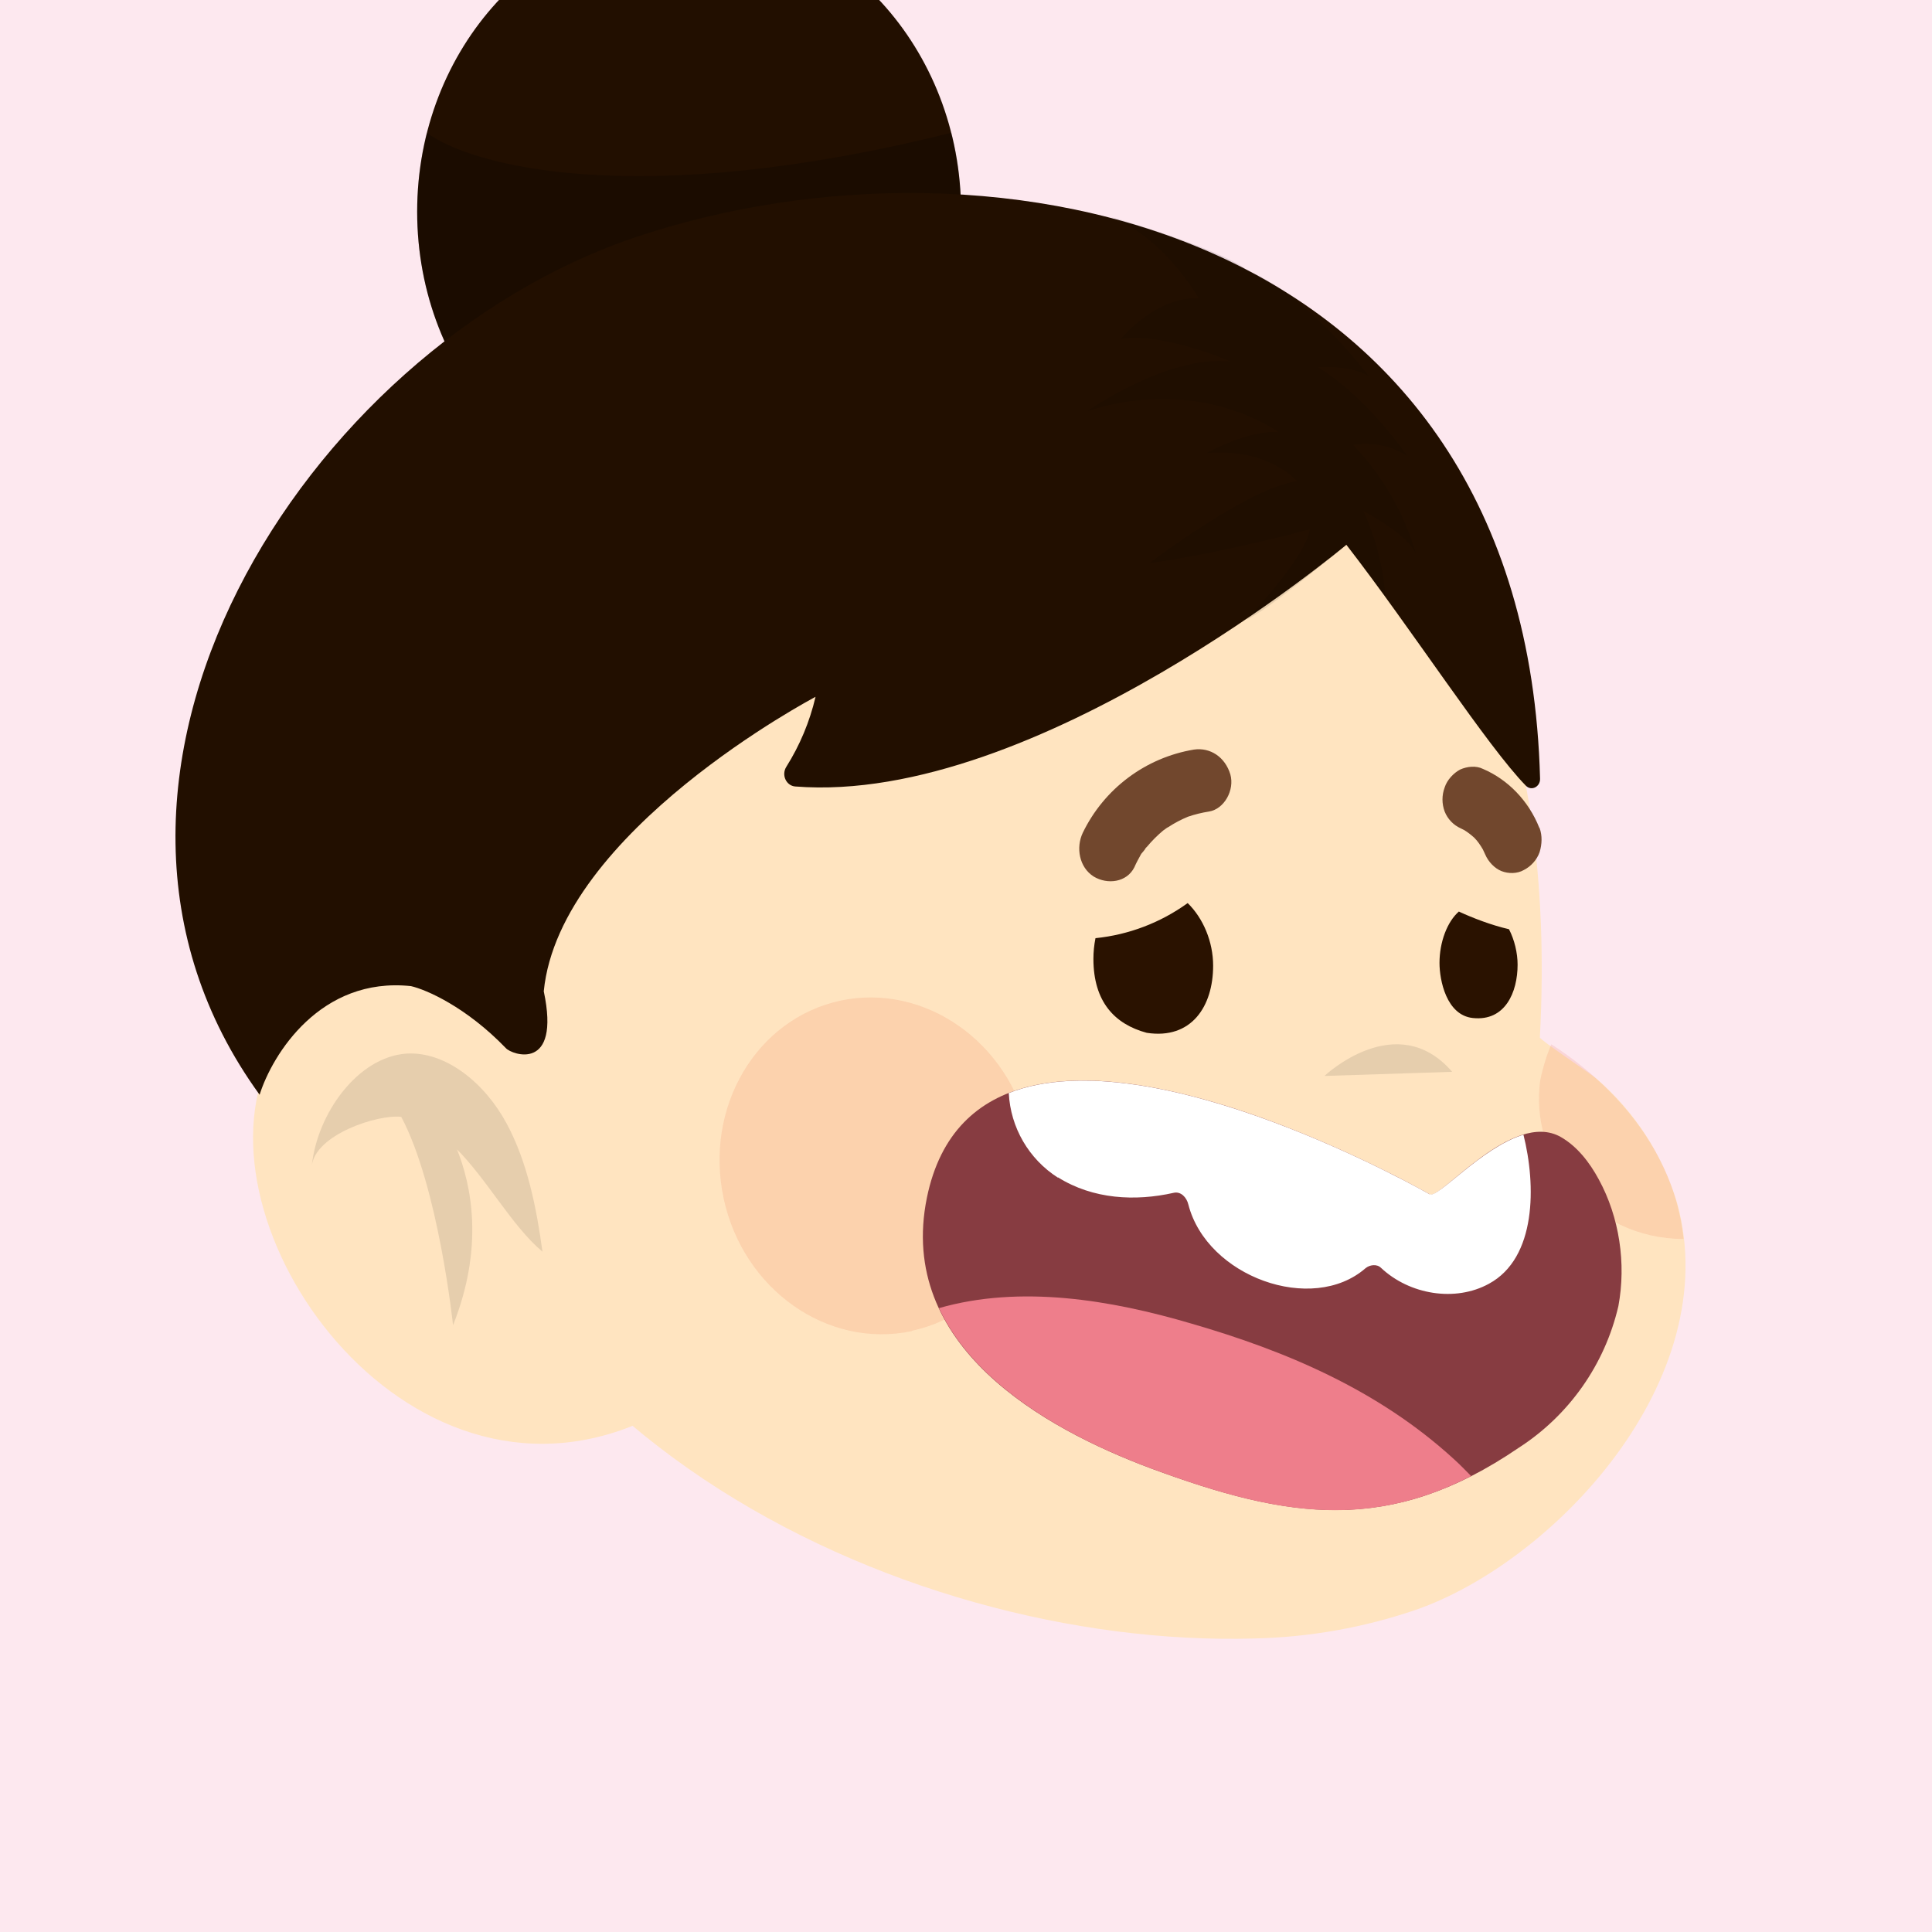
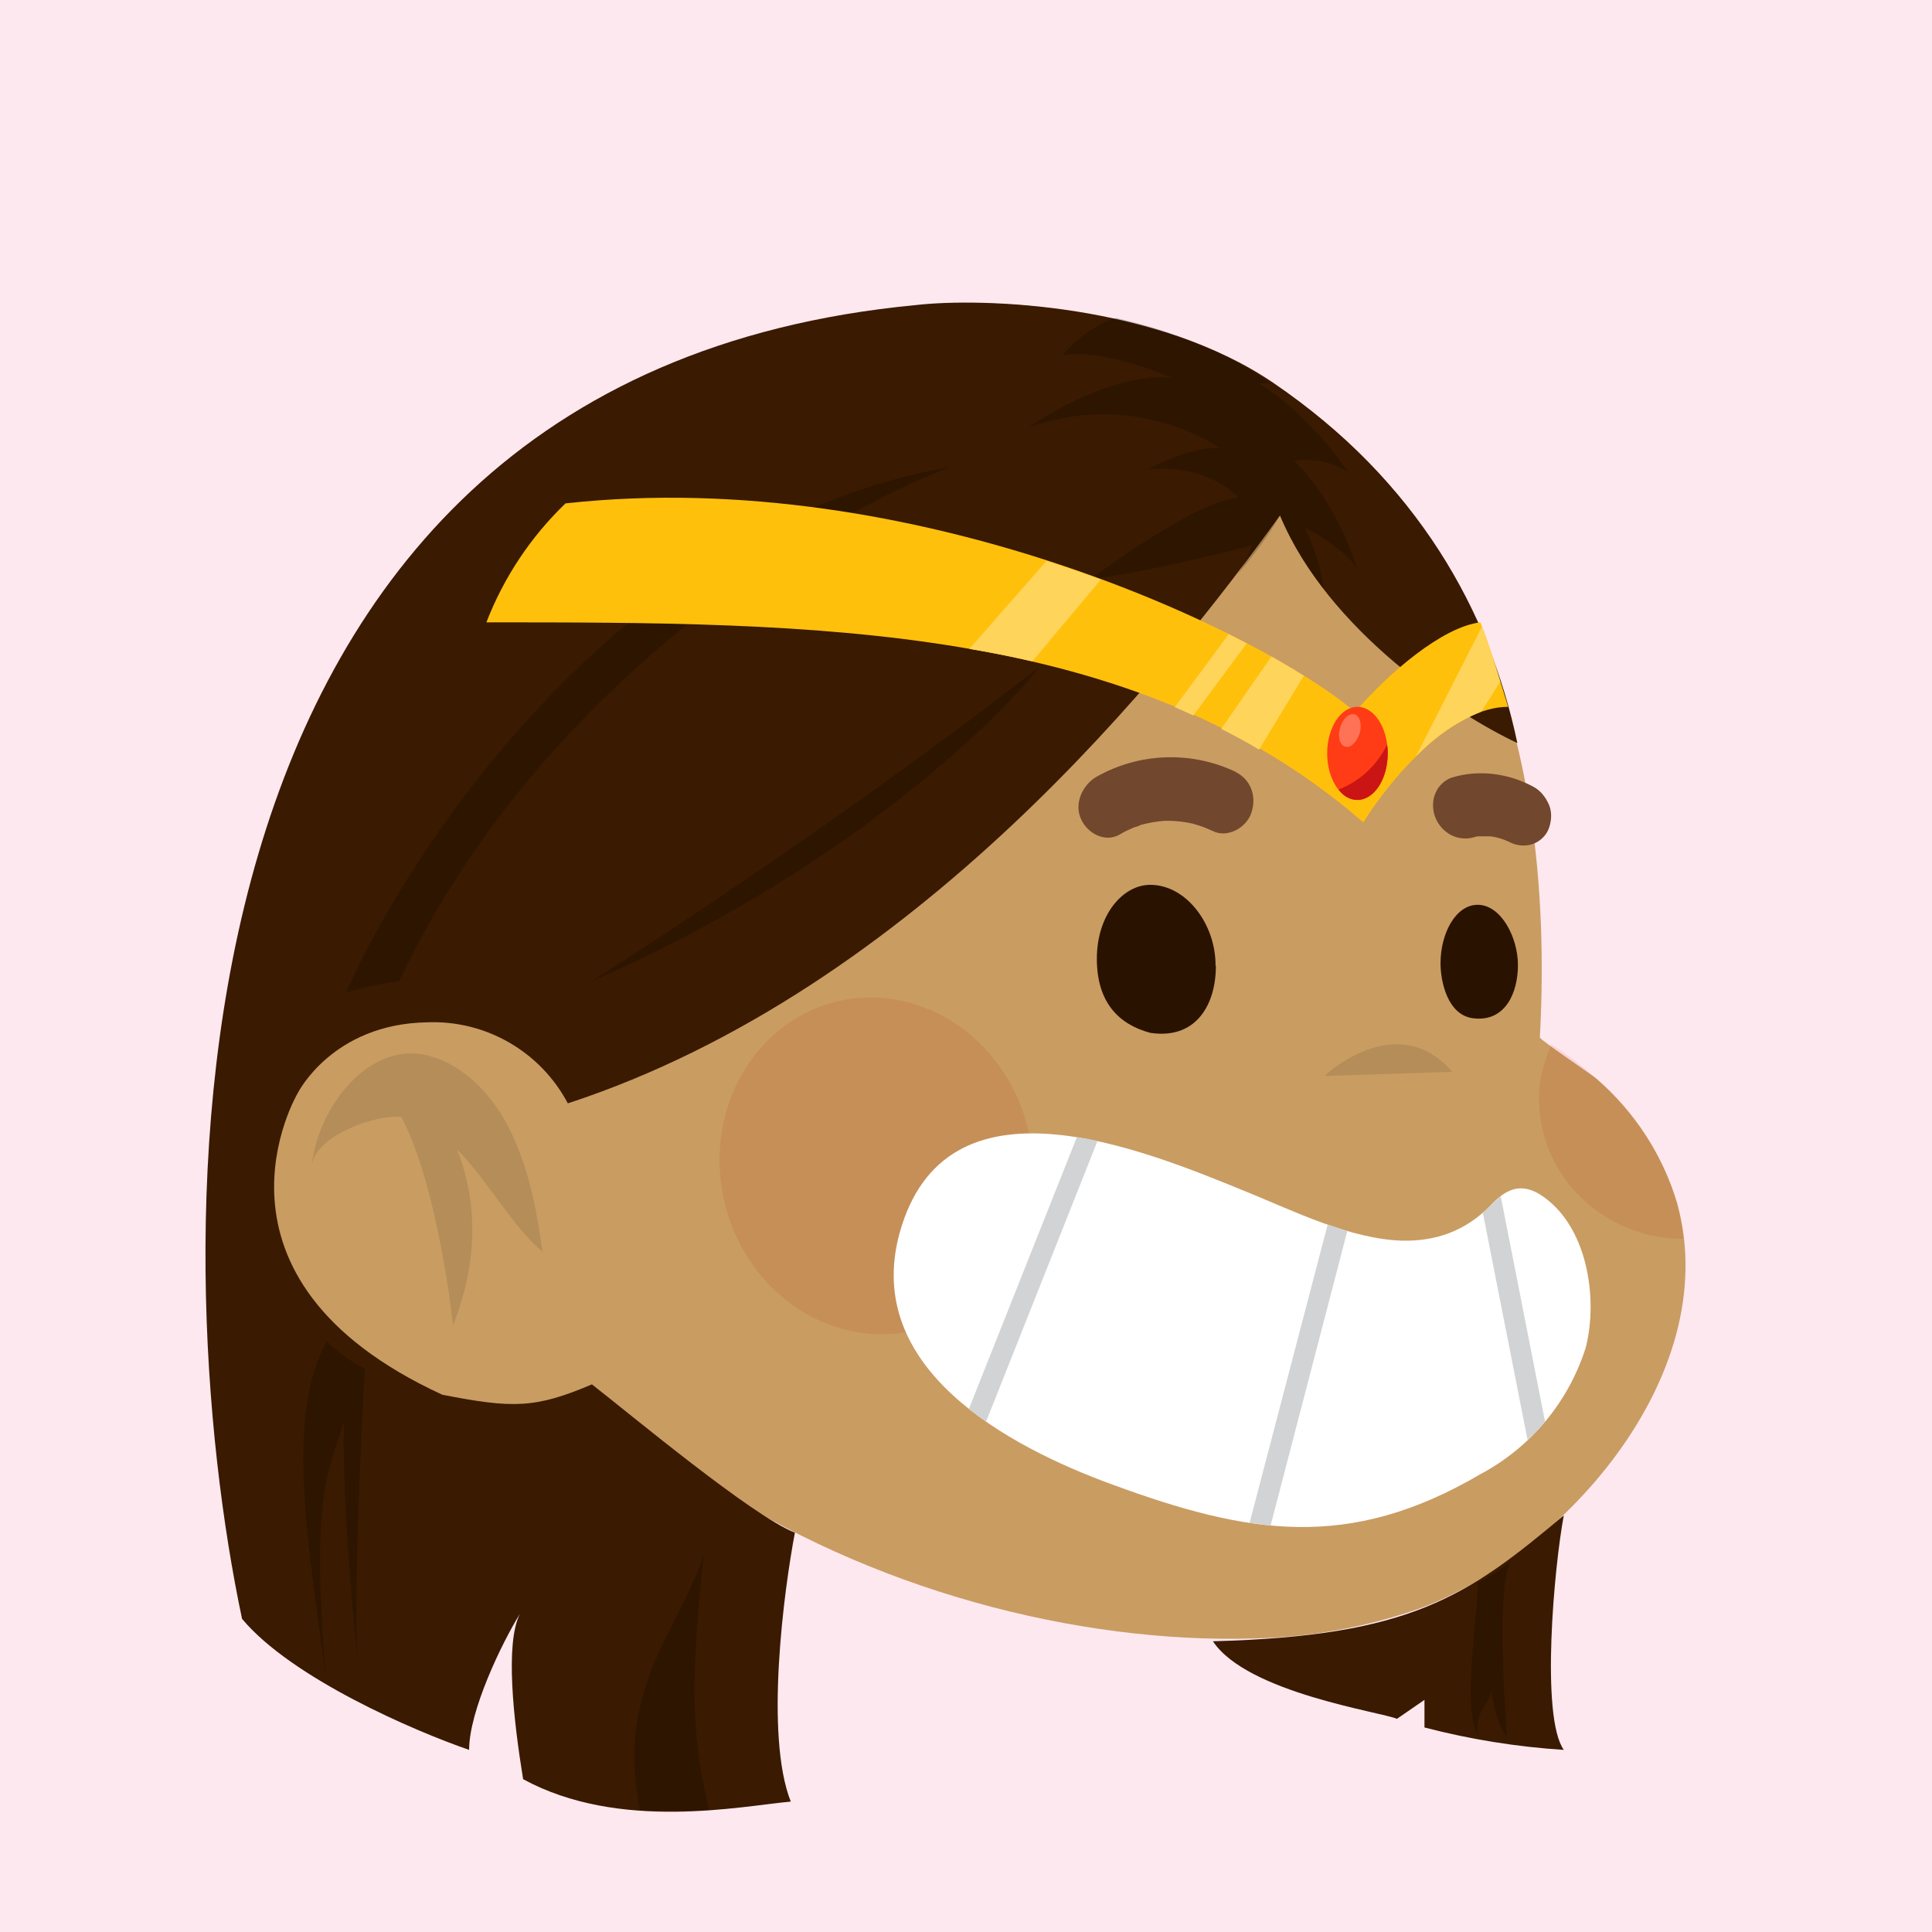
<svg xmlns="http://www.w3.org/2000/svg" viewBox="0 0 480 480" fill="none" shape-rendering="auto">
  <mask id="viewboxMask">
    <rect width="480" height="480" rx="0" ry="0" x="0" y="0" fill="#fff" />
  </mask>
  <g mask="url(#viewboxMask)">
    <rect fill="#fde8ef" width="480" height="480" x="0" y="0" />
    <g transform="matrix(.85775 0 0 .85427 52 47)">
-       <path d="M264 38.6s131.4 20.6 121.4 208.1c0 .7 15.2 10.9 16.4 12a77.1 77.1 0 0 1 23.4 36.3c13.9 51.3-35.7 104.2-75.8 118.2a155 155 0 0 1-46.7 8.3c-103.1 3-239.7-62.7-246.7-191a202.7 202.7 0 0 1 15.1-83.9c0 .1 57.4-142.5 192.9-108Z" fill="#ffe4c0" />
+       <path d="M264 38.6s131.4 20.6 121.4 208.1c0 .7 15.2 10.9 16.4 12a77.1 77.1 0 0 1 23.4 36.3c13.9 51.3-35.7 104.2-75.8 118.2a155 155 0 0 1-46.7 8.3c-103.1 3-239.7-62.7-246.7-191a202.7 202.7 0 0 1 15.1-83.9c0 .1 57.4-142.5 192.9-108Z" fill="#c99c62" />
      <path d="M388.7 248.7a57 57 0 0 0-3.2 10.5 40 40 0 0 0 8.5 30.4 42.3 42.3 0 0 0 33 15.7c-3.2-31.7-29-50.7-38.3-56.6ZM203.5 332c24.4-5.2 39.6-31 33.9-57.5-5.7-26.5-30.2-43.7-54.6-38.5-24.4 5.3-39.5 31-33.8 57.6 5.7 26.5 30.1 43.7 54.5 38.5Z" fill="#DC2400" style="mix-blend-mode:multiply" opacity=".1" />
      <path opacity=".1" d="M323 257.9s20.9-19.9 37-1.2Z" fill="#000" />
-       <path d="M128.7 356.9C59.3 391.7-3.7 304.4 16.5 255.3c12.9-31.4 50.4-33.8 72.1-5.2a185 185 0 0 1 29.1 59.1" fill="#ffe4c0" />
+       <path d="M128.7 356.9C59.3 391.7-3.7 304.4 16.5 255.3c12.9-31.4 50.4-33.8 72.1-5.2a185 185 0 0 1 29.1 59.1" fill="#c99c62" />
      <path opacity=".1" d="M71.5 279c9 9 16.1 22.5 25 30-1.7-12.5-4.3-26-10.4-37.3-6.2-11.6-17.5-21-29-20.3-14.2 1-25.9 17.6-27.4 32.6 1-9 19-15 25.9-14.2 10.8 20.4 15 60.6 15 60.6 9-22.7 5.4-40.7 1-51.5Z" fill="#000" />
    </g>
    <g transform="matrix(.85472 0 0 .855 19 -17)">
-       <path d="M393.3 367c3 1.7 24.1-24.8 38.2-16.7 4.7 2.7 8.3 7.3 11 12.3 6 11 8 24.4 5.7 36.8a67 67 0 0 1-29 41.2c-37.4 25.5-67 20.7-106.8 6-31.4-11.7-74-35.6-65.2-78.7 15.6-76 146.1-1 146.1-1Z" fill="#873C41" />
-       <path d="M285.3 362c10.2 6.4 22.5 7 33.6 4.5 2.1-.5 3.8 1.3 4.3 3.4 5.4 21 36 32 51.5 18.5 1.2-1 3.3-1.3 4.5-.1 8.3 7.8 21.6 10 31.4 4.6 13.8-7.5 13.7-28.6 10-43.3-12.2 3.7-25 18.7-27.3 17.3 0 0-80.1-46-122.3-29.4a31 31 0 0 0 14.3 24.6Z" fill="#fff" />
-       <path d="M400.3 443.8c-22-20.1-48.9-31.4-76.2-39.3-23.4-6.9-49.7-11.3-73.4-4.5 11 23.5 39.2 38.2 61.7 46.6 34.8 12.9 61.8 18.2 93 2.2-1.7-1.7-3.3-3.4-5.1-5Z" fill="#EE7E8B" />
+       <path d="M385.3 380.4c9.4.2 18.3-2.5 26-10.5 4-4.2 8.2-6.5 14-3 13.9 8.7 17.1 30.2 13.4 44.6a63.3 63.3 0 0 1-30.7 36.8c-38.2 22.4-67.6 17.4-106.8 3-30.8-11.2-72.5-33.9-62-72.9 13.2-48.3 69.6-25 101.4-12 13.5 5.5 29.6 13.5 44.7 14Z" fill="#fff" />
+       <path d="m347 463.2-6-.8 22.7-86.7 5.7 1.9-22.3 85.6ZM426.9 433a68.7 68.7 0 0 1-5.1 5.3l-13-66 2.6-2.4c.8-.9 1.7-1.7 2.6-2.4l12.9 65.6ZM296.8 351.4 264.4 433a98.1 98.1 0 0 1-5-3.7l31.4-79 6 1.1Z" fill="#D1D3D4" />
    </g>
    <g transform="matrix(.85472 0 0 .855 19 -17)">
-       <path d="M401.9 284.8c3.9 1.8 9.3 3.9 14.5 5.1 1.6 3.1 2.5 6.9 2.5 10.3 0 8-3.6 16.5-13 15.5-7.7-.8-9.7-11-9.7-16 0-6 2.2-12 5.7-15ZM296.2 292.5c-.4 2-.6 4-.6 6 0 12.5 6.2 19 15.5 21.5 13 2 19.3-7.7 19.3-19.5 0-7-2.9-13.8-7.4-18.2a55.3 55.3 0 0 1-26.8 10.2Z" fill="#2A1200" />
-       <path d="M324.8 237.7a43.9 43.9 0 0 0-32.3 24.2c-2 4.2-1.1 10 3.2 12.7 4 2.4 9.6 1.7 11.8-2.7.6-1.4 1.3-2.6 2-3.9.3-.4 1.1-1.2 1.3-1.7l.4-.4a37.4 37.4 0 0 1 4.7-4.7c.5-.3 1-.8 1.5-1a34.2 34.2 0 0 1 5.7-3 36.2 36.2 0 0 1 6.1-1.5c4.4-.7 7.5-6.2 6.2-10.8-1.5-5-5.8-7.9-10.6-7.2ZM425.2 260.4c-3.1-7.8-9.1-14-16.4-17.1-2-1-4.6-.7-6.6.2-1.9 1-3.8 3-4.5 5.2a10 10 0 0 0 0 7 9 9 0 0 0 4.7 4.9l1 .5c1 .6 2 1.4 2.9 2.2 1 1 1.8 2.2 2.5 3.4l.7 1.5c.9 2.1 2.7 4 4.7 4.8 2 .8 4.6.8 6.5-.3 2-1 3.8-2.9 4.6-5.2.7-2.3.8-4.8 0-7Z" fill="#71472D" />
+       <path d="M331.2 300.5c0 11.9-6.2 21.5-19.1 19.5-9.3-2.5-15.5-9-15.5-21.5 0-13 7.7-21.5 15.5-21.5 10.6 0 19.1 11.6 19 23.5ZM419 300.3c0 8-3.6 16.5-12.8 15.5-7.8-.8-9.7-11-9.7-16 0-8.7 4.4-17 10.8-17 6.8 0 11.7 9.5 11.7 17.5Z" fill="#2A1200" />
+       <path d="M337 244.2a43.9 43.9 0 0 0-40.5 1.4c-4 2.3-6.6 7.7-4.5 12.3 1.9 4.2 7 6.9 11.2 4.5 1.3-.8 2.6-1.4 4-2 .4-.2 1.5-.4 1.9-.7l.6-.2a37.5 37.5 0 0 1 6.5-1.1h1.9a34.2 34.2 0 0 1 6.3.8l2 .6c1.3.4 2.6 1 4 1.6 4 2 9.6-.8 11.1-5.3 1.7-5-.3-9.8-4.6-11.9ZM423.5 248.5c-7.4-4-16-5-23.6-2.7-2 .6-4 2.4-4.8 4.4-1 2-1 4.8-.2 7a10 10 0 0 0 4.6 5.3 9 9 0 0 0 6.6.7l1.1-.3h3.6c1.4.1 2.8.5 4.2 1l1.4.6c2 1.1 4.6 1.4 6.7.7 2-.6 4-2.3 4.8-4.4.8-2 1.1-4.6.2-6.9-1-2.3-2.4-4.2-4.6-5.4Z" fill="#71472D" />
    </g>
    <g transform="matrix(.85472 0 0 .85667 18 -15)">
-       <path d="M179.3 164.8c-43.7 0-79.1-38.4-79.1-85.9 0-47.4 35.4-85.9 79-85.9 43.7 0 79.1 38.5 79.1 86 0 47.4-35.4 85.8-79 85.8Z" fill="#220f00" />
-       <path d="M179.3 164.8c-43.7 0-79.1-38.4-79.1-85.9 0-8 1-15.6 2.8-22.9 12.7 9.5 61 22.8 152.5 0a93 93 0 0 1 2.8 23c0 47.4-35.4 85.8-79 85.8Z" fill="#000" fill-opacity=".2" />
-       <path d="M137 305c4.6-46.4 79-85.4 79-85.4a66.5 66.5 0 0 1-8.5 20.3c-1.5 2.4 0 5.5 2.6 5.7 70 5.5 160.2-70.1 160.2-70.1 19 24.5 41 58.5 52.2 69.9 1.6 1.6 4.2.3 4.1-2.1C422.4 83 268 51.2 163.4 86.4 67.7 118.7-12 243.7 54.4 335c3.7-11.7 17.7-34.3 44-31.5 4.4 1 16 6 27.6 18 1.7 1.9 16 7 11-16.5Z" fill="#220f00" />
-       <path opacity=".1" d="M356 157.1s-8.3-9.8-26.3-8.2c0 0 12.7-7 21-6 0 0-22.6-16.8-55.6-6.2 0 0 23.3-16.4 41.7-14.3 0 0-19.6-8.6-32-6.6 0 0 9.8-12.2 22.6-11.8 0 0-10.2-18-26-23.7 0 0 31.6 9 40 15.5 18.3 7.8 35.3 30.7 35.3 30.7-5.7-3.3-14.7-2.5-14.7-2.5 14.7 9 26 25.8 26 25.8-7.2-5-15.8-3.3-15.8-3.3a76.7 76.7 0 0 1 18.4 31.9c-1.9-5.8-15.4-12.7-15.4-12.7a71.7 71.7 0 0 1 6.4 24.5l-11.3-14.7s-23 19.2-29 21.7c0 0 17.3-18 18.4-26.2 0 0-26 7-46.6 9.8 0 0 29-22 42.9-23.7Z" fill="#000" />
+       <path d="M351 167c-32.5 45-106 137.5-207 170.5a44.3 44.3 0 0 0-41-23.5c-27.5.5-37.5 20.5-37.5 20.5s-32 53.5 42 87.5c20.5 4 27 4 43.5-3 11.2 8.7 46.6 38.2 59 43-3.2 16.8-8.8 58.8-1.2 78-14.5 1.3-49.8 8.7-77.8-6.5-2.8-17.1-5.3-39.5-.9-48-5.3 8.5-14.8 28.2-14.8 39.5-16-5.5-51.6-20.8-66-38C27 382 19 127.5 245 106c19.8-2.3 70.4-.3 104 22.5C391 157 412 195 420 233c-17.2-8-55-32.4-69-66ZM433.5 525c-6.8-9.6-2.8-53.2 0-68-28 23.5-44.5 35-102 36.5 10 15 49 20.5 53.5 22.5l8-5.5v8a215 215 0 0 0 40.5 6.5Z" fill="#3a1a00" />
+       <path d="M312.6 153.6c18-1.6 26.3 8.2 26.3 8.2-13.9 1.6-42.8 23.7-42.9 23.7 20.7-2.8 46.7-9.8 46.7-9.8-.3 2.3-1.9 5.2-4 8.4 5.2-6.2 9.5-12 12.3-17.1a94.4 94.4 0 0 0 12.7 21.3 58.6 58.6 0 0 0-5.6-17.9s13.6 7 15.4 12.7c0 0-4.5-18-18.4-32 0 0 8.7-1.5 15.8 3.4 0 0-11.3-16.8-26-25.8h3.3l-1.7-1.2c-13-8.9-28.3-14.4-43.2-17.8-9.2 2.9-15.5 10.8-15.5 10.8 12.4-2 32 6.6 32 6.6-18.5-2-41.8 14.3-41.8 14.3a64.2 64.2 0 0 1 55.7 6.1c-8.3-.8-21 6.1-21 6.1Z" fill="#000" fill-opacity=".2" />
+       <path d="M281 211c-14 17.7-59.6 60.6-130 91 22.3-14 79.6-51.8 130-91ZM95 302c40.8-86.4 123.7-135.3 160-149-93.6 16-156 108.3-175.5 152.5 3.6-1.6 11.8-3 15.5-3.5ZM74 406.5c2 2.5 7.8 6.4 11 8-1.3 22-3.2 64.5-2.2 83.3-2-18.9-4.5-50.8-3.8-68.3-3.7 13.3-9.9 17.8-5.5 73-4.7-35.7-11.9-74.4.5-96ZM408.5 476.5c2.8-1.2 7.5-4.5 9.5-6-3.6 6-2.2 36.2-1 50.5-2.4-2-4-9.5-4.5-13-1.6 5.2-4.7 5.5-4 13-4.4-10-.5-28.5 0-44.5ZM183.5 468.5c-4.8 43.6-2.5 55.5 1.5 74h-20c-7.2-35.2 11.2-52 18.5-74Z" fill="#000" fill-opacity=".2" />
    </g>
-     <g transform="matrix(.85472 0 0 .85667 14 -12)" />
+     <g transform="matrix(.85472 0 0 .85667 14 -12)">
+       <path d="M148 160c101.9-11.2 203 37.8 229.5 60.5 9.6-11.2 25.4-24.7 36.4-26 2.6 6 7 21 8.1 24.5-16 0-33.5 19.8-42.1 33.5-66.9-58-160.1-58-254.9-58a95.8 95.8 0 0 1 23-34.5Z" fill="#FFC00C" />
+       <path d="M283.7 205.8c-6-1.4-12.2-2.6-18.3-3.6l22.4-25.5c5.4 1.7 10.7 3.5 15.8 5.4l-19.9 23.7ZM330.5 221.5a224 224 0 0 0-5.4-2.4l15.7-21.2 5.2 2.7-15.5 20.9ZM349.6 231.4c-3.7-2.2-7.4-4.2-11-6l14.6-21c3.4 2 6.6 3.8 9.4 5.6l-13 21.4ZM414.2 220.4a54.5 54.5 0 0 0-19 13l19.2-37.7c1.6 4 3.7 10.7 5.3 16l-5.5 8.7Z" fill="#FFD45B" />
+       <ellipse cx="378.2" cy="232.5" rx="8.8" ry="13.5" fill="#FF3C15" />
+       <path d="M378.2 246c4.8 0 8.8-6 8.8-13.5 0-.8 0-1.7-.2-2.5a26.2 26.2 0 0 1-14.1 13c1.5 2 3.4 3 5.5 3Z" fill="#CB1414" />
+       <path d="M374.5 230.5c1.5.6 3.4-1 4.3-3.7.8-2.5.2-5-1.3-5.6-1.6-.5-3.5 1.1-4.3 3.7-.8 2.5-.3 5 1.3 5.6Z" fill="#FF7256" />
+     </g>
  </g>
</svg>
